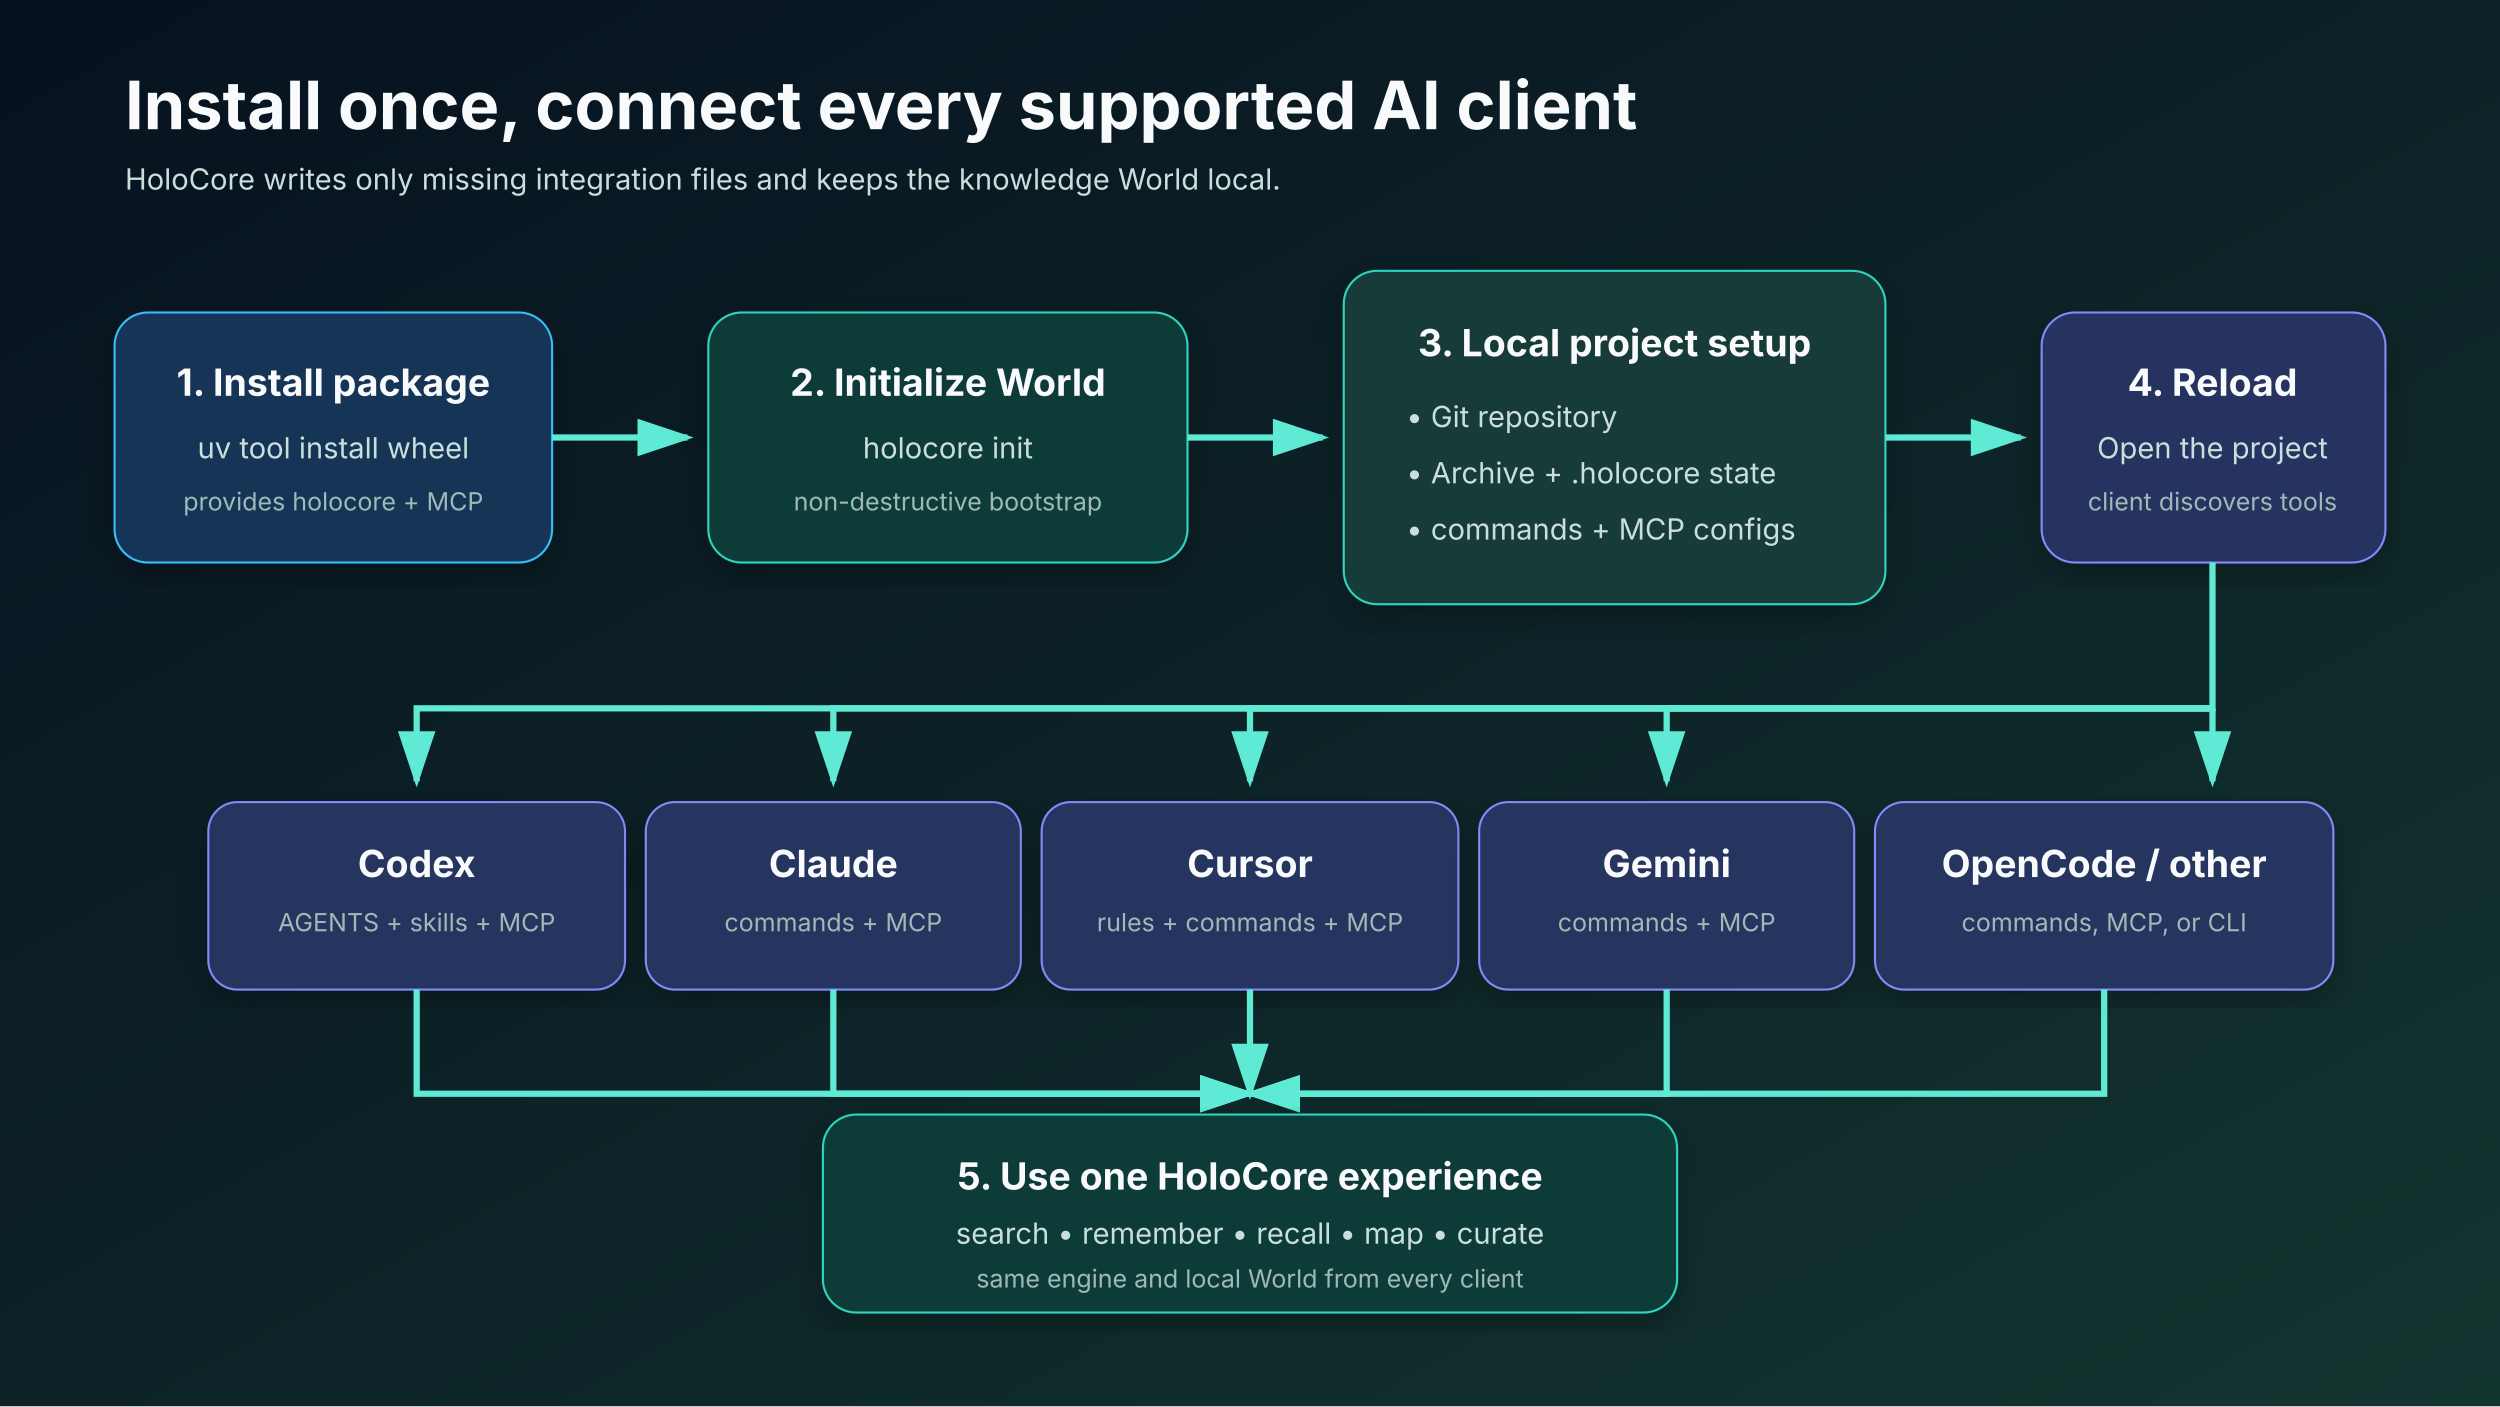
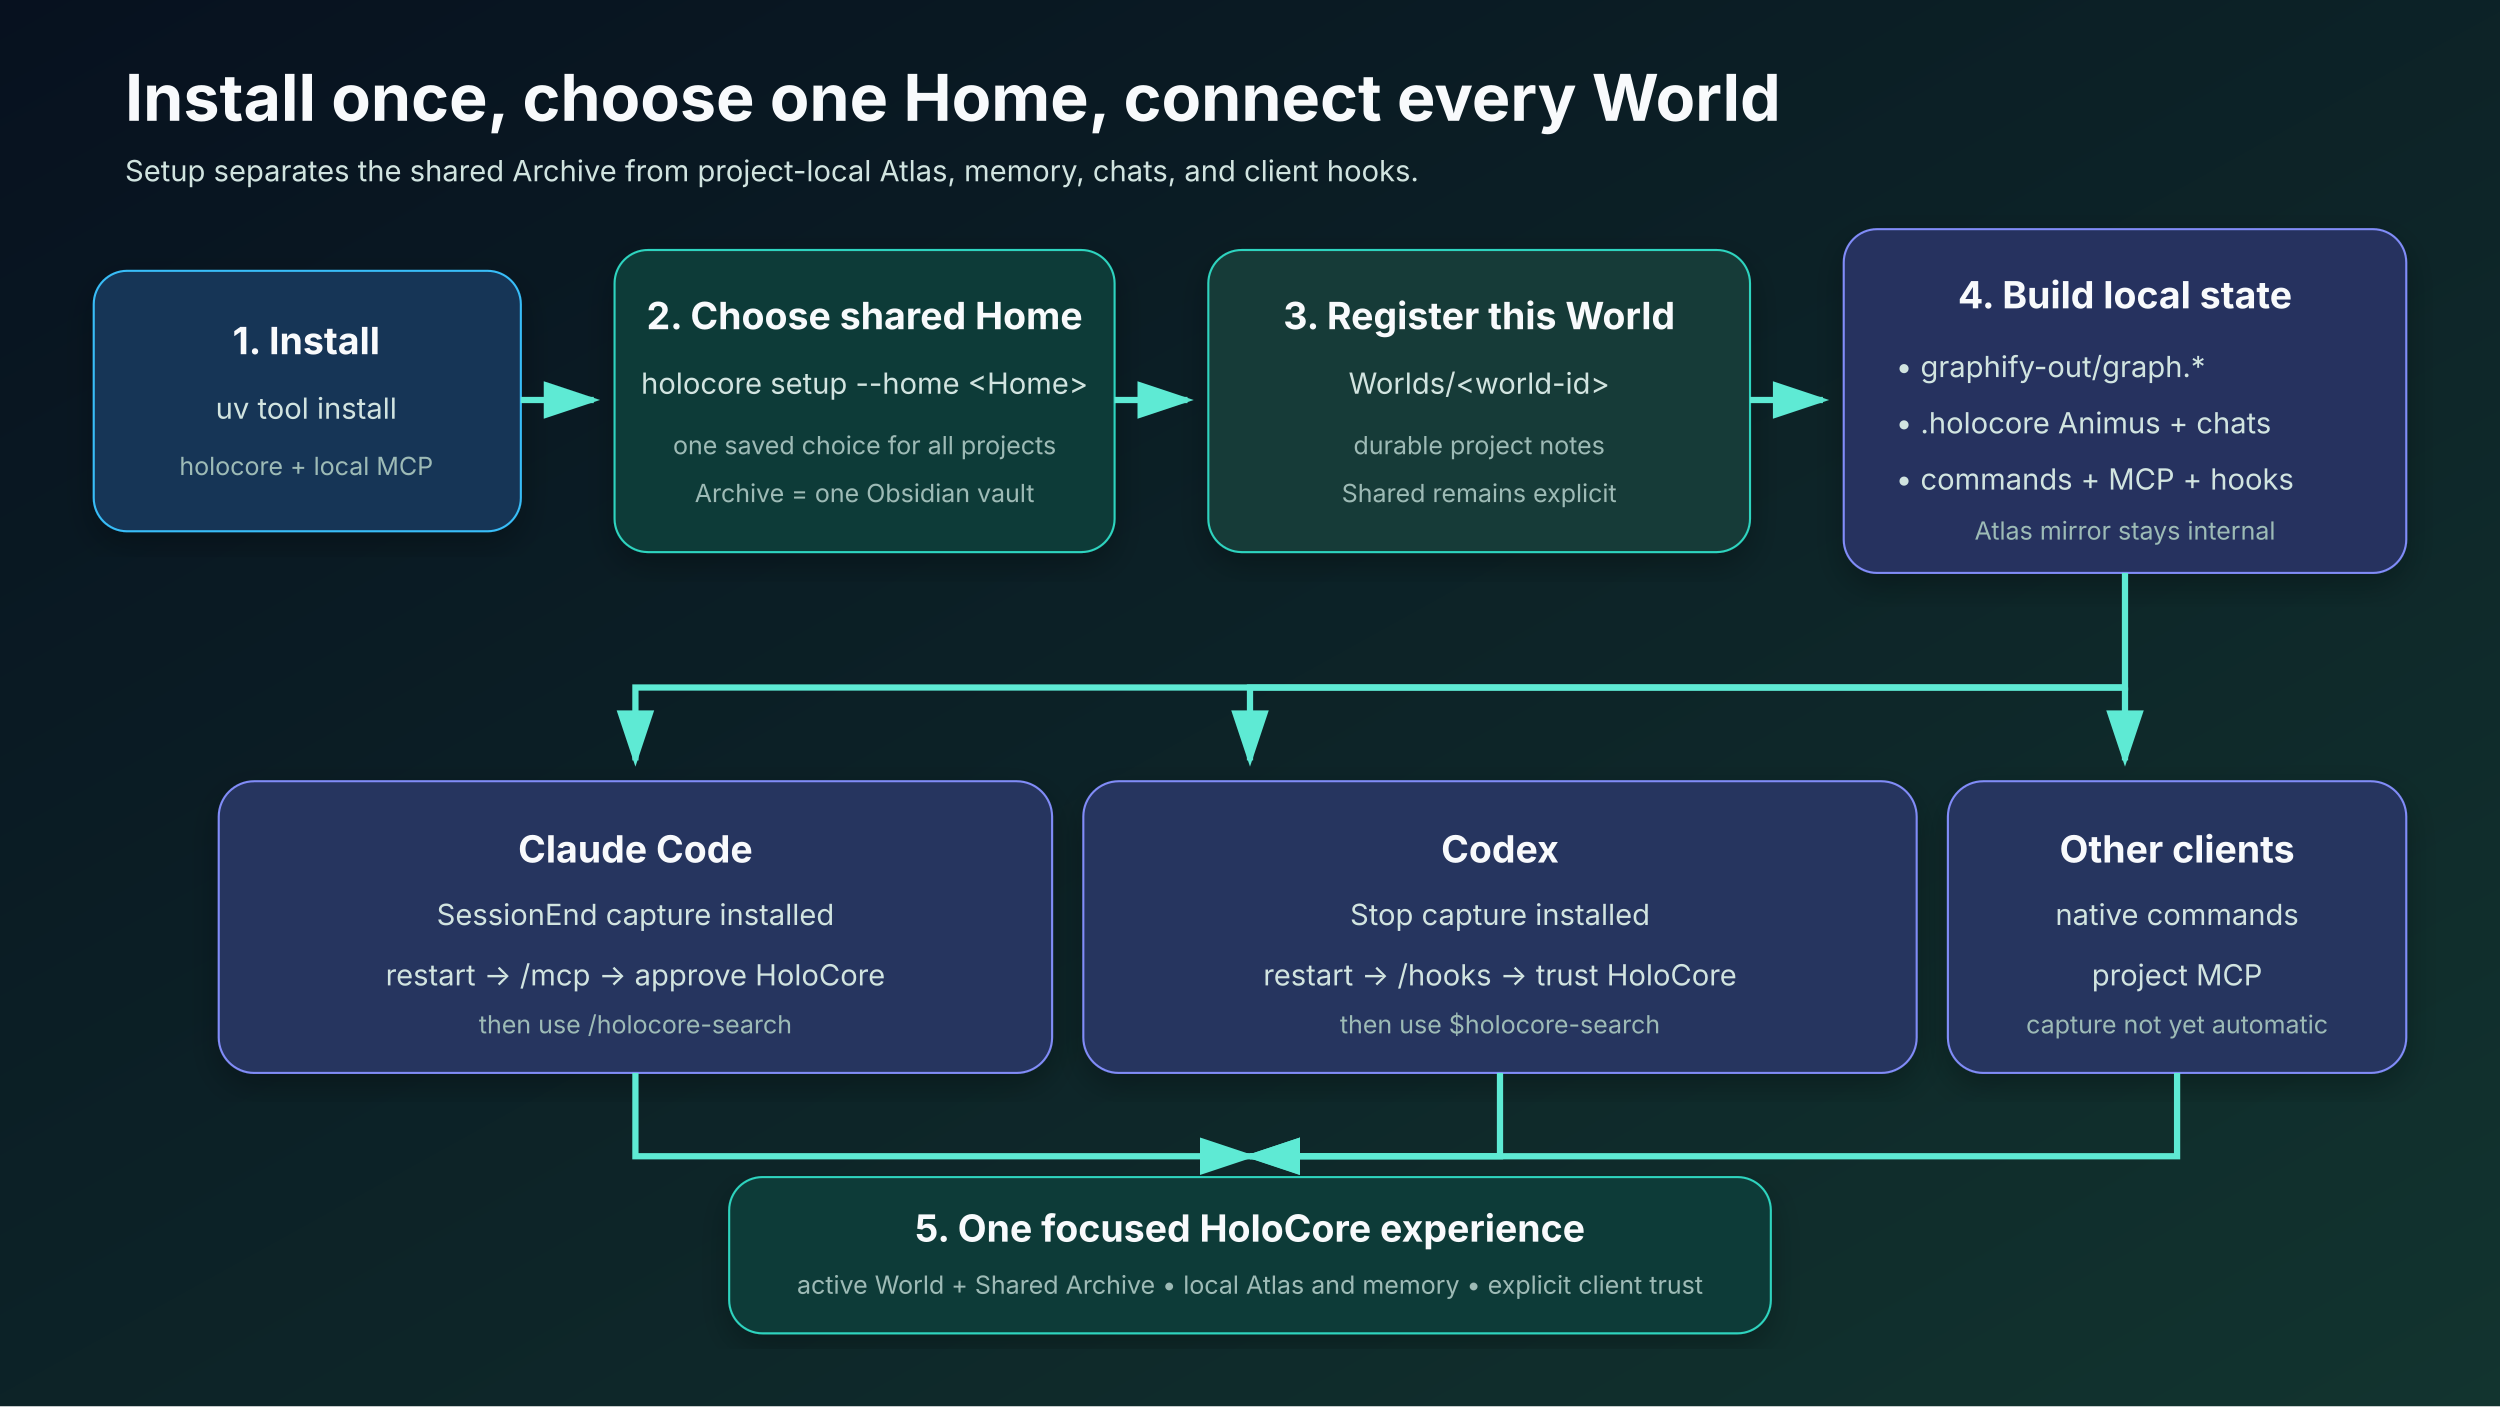
<svg xmlns="http://www.w3.org/2000/svg" width="1200" height="675" viewBox="0 0 1200 675" role="img" aria-labelledby="title desc">
  <defs>
    <linearGradient id="bg" x1="0" y1="0" x2="1" y2="1">
      <stop stop-color="#07111f" />
      <stop offset="1" stop-color="#12342f" />
    </linearGradient>
    <filter id="s">
-       <feDropShadow dx="0" dy="6" stdDeviation="8" flood-opacity=".28" />
+       <feDropShadow dx="0" dy="6" stdDeviation="8" flood-color="#000" flood-opacity=".28" />
    </filter>
    <marker id="a" markerWidth="10" markerHeight="10" refX="8" refY="3" orient="auto">
      <path d="M0 0L0 6L9 3z" fill="#5eead4" />
    </marker>
-     <style>.f{font-family:Inter,Segoe UI,Arial,sans-serif}.t{fill:#f8fafc;font-size:32px;font-weight:700}.h{fill:#f8fafc;font-size:18px;font-weight:700}.p{fill:#c9dfdc;font-size:14px}.n{fill:#9dbbb6;font-size:12px}.l{stroke:#5eead4;stroke-width:3;fill:none;marker-end:url(#a)}</style>
+     <style>.f{font-family:Inter,Segoe UI,Arial,sans-serif}.t{fill:#f8fafc;font-size:31px;font-weight:700}.h{fill:#f8fafc;font-size:18px;font-weight:700}.p{fill:#d1e4e0;font-size:14px}.n{fill:#9dbbb6;font-size:12px}.l{stroke:#5eead4;stroke-width:3;fill:none;marker-end:url(#a)}</style>
  </defs>
  <rect width="1200" height="675" fill="url(#bg)" />
-   <text x="60" y="62" class="f t">Install once, connect every supported AI client</text>
-   <text x="60" y="91" class="f p">HoloCore writes only missing integration files and keeps the knowledge World local.</text>
+   <text x="60" y="58" class="f t">Install once, choose one Home, connect every World</text>
+   <text x="60" y="87" class="f p">Setup separates the shared Archive from project-local Atlas, memory, chats, and client hooks.</text>
  <g filter="url(#s)">
-     <rect x="55" y="150" width="210" height="120" rx="16" fill="#173456" stroke="#38bdf8" />
-     <text x="160" y="190" text-anchor="middle" class="f h">1. Install package</text>
-     <text x="160" y="220" text-anchor="middle" class="f p">uv tool install wheel</text>
-     <text x="160" y="245" text-anchor="middle" class="f n">provides holocore + MCP</text>
+     <rect x="45" y="130" width="205" height="125" rx="16" fill="#173456" stroke="#38bdf8" />
+     <text x="147" y="170" text-anchor="middle" class="f h">1. Install</text>
+     <text x="147" y="201" text-anchor="middle" class="f p">uv tool install</text>
+     <text x="147" y="228" text-anchor="middle" class="f n">holocore + local MCP</text>
  </g>
-   <path d="M265 210H330" class="l" />
+   <path d="M250 192H285" class="l" />
  <g filter="url(#s)">
-     <rect x="340" y="150" width="230" height="120" rx="16" fill="#113b39" stroke="#2dd4bf" />
-     <text x="455" y="190" text-anchor="middle" class="f h">2. Initialize World</text>
-     <text x="455" y="220" text-anchor="middle" class="f p">holocore init</text>
-     <text x="455" y="245" text-anchor="middle" class="f n">non-destructive bootstrap</text>
+     <rect x="295" y="120" width="240" height="145" rx="16" fill="#113b39" stroke="#2dd4bf" />
+     <text x="415" y="158" text-anchor="middle" class="f h">2. Choose shared Home</text>
+     <text x="415" y="189" text-anchor="middle" class="f p">holocore setup --home &lt;Home&gt;</text>
+     <text x="415" y="218" text-anchor="middle" class="f n">one saved choice for all projects</text>
+     <text x="415" y="241" text-anchor="middle" class="f n">Archive = one Obsidian vault</text>
  </g>
-   <path d="M570 210H635" class="l" />
+   <path d="M535 192H570" class="l" />
  <g filter="url(#s)">
-     <rect x="645" y="130" width="260" height="160" rx="16" fill="#193a37" stroke="#2dd4bf" />
-     <text x="775" y="171" text-anchor="middle" class="f h">3. Local project setup</text>
-     <text x="675" y="205" class="f p">• Git repository</text>
-     <text x="675" y="232" class="f p">• Archive + .holocore state</text>
-     <text x="675" y="259" class="f p">• commands + MCP configs</text>
+     <rect x="580" y="120" width="260" height="145" rx="16" fill="#193a37" stroke="#2dd4bf" />
+     <text x="710" y="158" text-anchor="middle" class="f h">3. Register this World</text>
+     <text x="710" y="189" text-anchor="middle" class="f p">Worlds/&lt;world-id&gt;</text>
+     <text x="710" y="218" text-anchor="middle" class="f n">durable project notes</text>
+     <text x="710" y="241" text-anchor="middle" class="f n">Shared remains explicit</text>
  </g>
-   <path d="M905 210H970" class="l" />
+   <path d="M840 192H875" class="l" />
  <g filter="url(#s)">
-     <rect x="980" y="150" width="165" height="120" rx="16" fill="#25325f" stroke="#818cf8" />
-     <text x="1062" y="190" text-anchor="middle" class="f h">4. Reload</text>
-     <text x="1062" y="220" text-anchor="middle" class="f p">Open the project</text>
-     <text x="1062" y="245" text-anchor="middle" class="f n">client discovers tools</text>
+     <rect x="885" y="110" width="270" height="165" rx="16" fill="#25325f" stroke="#818cf8" />
+     <text x="1020" y="148" text-anchor="middle" class="f h">4. Build local state</text>
+     <text x="910" y="181" class="f p">• graphify-out/graph.*</text>
+     <text x="910" y="208" class="f p">• .holocore Animus + chats</text>
+     <text x="910" y="235" class="f p">• commands + MCP + hooks</text>
+     <text x="1020" y="259" text-anchor="middle" class="f n">Atlas mirror stays internal</text>
  </g>
-   <path d="M1062 270V340H200V375" class="l" />
-   <path d="M1062 340H400V375" class="l" />
-   <path d="M1062 340H600V375" class="l" />
-   <path d="M1062 340H800V375" class="l" />
-   <path d="M1062 340V375" class="l" />
+   <path d="M1020 275V330H305V365" class="l" />
+   <path d="M1020 330H600V365" class="l" />
+   <path d="M1020 330V365" class="l" />
  <g filter="url(#s)">
-     <rect x="100" y="385" width="200" height="90" rx="14" fill="#26345e" stroke="#818cf8" />
-     <text x="200" y="421" text-anchor="middle" class="f h">Codex</text>
-     <text x="200" y="447" text-anchor="middle" class="f n">AGENTS + skills + MCP</text>
+     <rect x="105" y="375" width="400" height="140" rx="17" fill="#26345e" stroke="#818cf8" />
+     <text x="305" y="414" text-anchor="middle" class="f h">Claude Code</text>
+     <text x="305" y="444" text-anchor="middle" class="f p">SessionEnd capture installed</text>
+     <text x="305" y="473" text-anchor="middle" class="f p">restart → /mcp → approve HoloCore</text>
+     <text x="305" y="496" text-anchor="middle" class="f n">then use /holocore-search</text>
  </g>
  <g filter="url(#s)">
-     <rect x="310" y="385" width="180" height="90" rx="14" fill="#26345e" stroke="#818cf8" />
-     <text x="400" y="421" text-anchor="middle" class="f h">Claude</text>
-     <text x="400" y="447" text-anchor="middle" class="f n">commands + MCP</text>
+     <rect x="520" y="375" width="400" height="140" rx="17" fill="#26345e" stroke="#818cf8" />
+     <text x="720" y="414" text-anchor="middle" class="f h">Codex</text>
+     <text x="720" y="444" text-anchor="middle" class="f p">Stop capture installed</text>
+     <text x="720" y="473" text-anchor="middle" class="f p">restart → /hooks → trust HoloCore</text>
+     <text x="720" y="496" text-anchor="middle" class="f n">then use $holocore-search</text>
  </g>
  <g filter="url(#s)">
-     <rect x="500" y="385" width="200" height="90" rx="14" fill="#26345e" stroke="#818cf8" />
-     <text x="600" y="421" text-anchor="middle" class="f h">Cursor</text>
-     <text x="600" y="447" text-anchor="middle" class="f n">rules + commands + MCP</text>
+     <rect x="935" y="375" width="220" height="140" rx="17" fill="#26345e" stroke="#818cf8" />
+     <text x="1045" y="414" text-anchor="middle" class="f h">Other clients</text>
+     <text x="1045" y="444" text-anchor="middle" class="f p">native commands</text>
+     <text x="1045" y="473" text-anchor="middle" class="f p">project MCP</text>
+     <text x="1045" y="496" text-anchor="middle" class="f n">capture not yet automatic</text>
  </g>
+   <path d="M305 515V555H600" class="l" />
+   <path d="M720 515V555H600" class="l" />
+   <path d="M1045 515V555H600" class="l" />
  <g filter="url(#s)">
-     <rect x="710" y="385" width="180" height="90" rx="14" fill="#26345e" stroke="#818cf8" />
-     <text x="800" y="421" text-anchor="middle" class="f h">Gemini</text>
-     <text x="800" y="447" text-anchor="middle" class="f n">commands + MCP</text>
-   </g>
-   <g filter="url(#s)">
-     <rect x="900" y="385" width="220" height="90" rx="14" fill="#26345e" stroke="#818cf8" />
-     <text x="1010" y="421" text-anchor="middle" class="f h">OpenCode / other</text>
-     <text x="1010" y="447" text-anchor="middle" class="f n">commands, MCP, or CLI</text>
-   </g>
-   <path d="M200 475V525H600" class="l" />
-   <path d="M400 475V525H600" class="l" />
-   <path d="M600 475V525" class="l" />
-   <path d="M800 475V525H600" class="l" />
-   <path d="M1010 475V525H600" class="l" />
-   <g filter="url(#s)">
-     <rect x="395" y="535" width="410" height="95" rx="16" fill="#113b39" stroke="#2dd4bf" />
-     <text x="600" y="571" text-anchor="middle" class="f h">5. Use one HoloCore experience</text>
-     <text x="600" y="597" text-anchor="middle" class="f p">search • remember • recall • map • curate</text>
-     <text x="600" y="618" text-anchor="middle" class="f n">same engine and local World from every client</text>
+     <rect x="350" y="565" width="500" height="75" rx="16" fill="#113b39" stroke="#2dd4bf" />
+     <text x="600" y="596" text-anchor="middle" class="f h">5. One focused HoloCore experience</text>
+     <text x="600" y="621" text-anchor="middle" class="f n">active World + Shared Archive • local Atlas and memory • explicit client trust</text>
  </g>
</svg>
